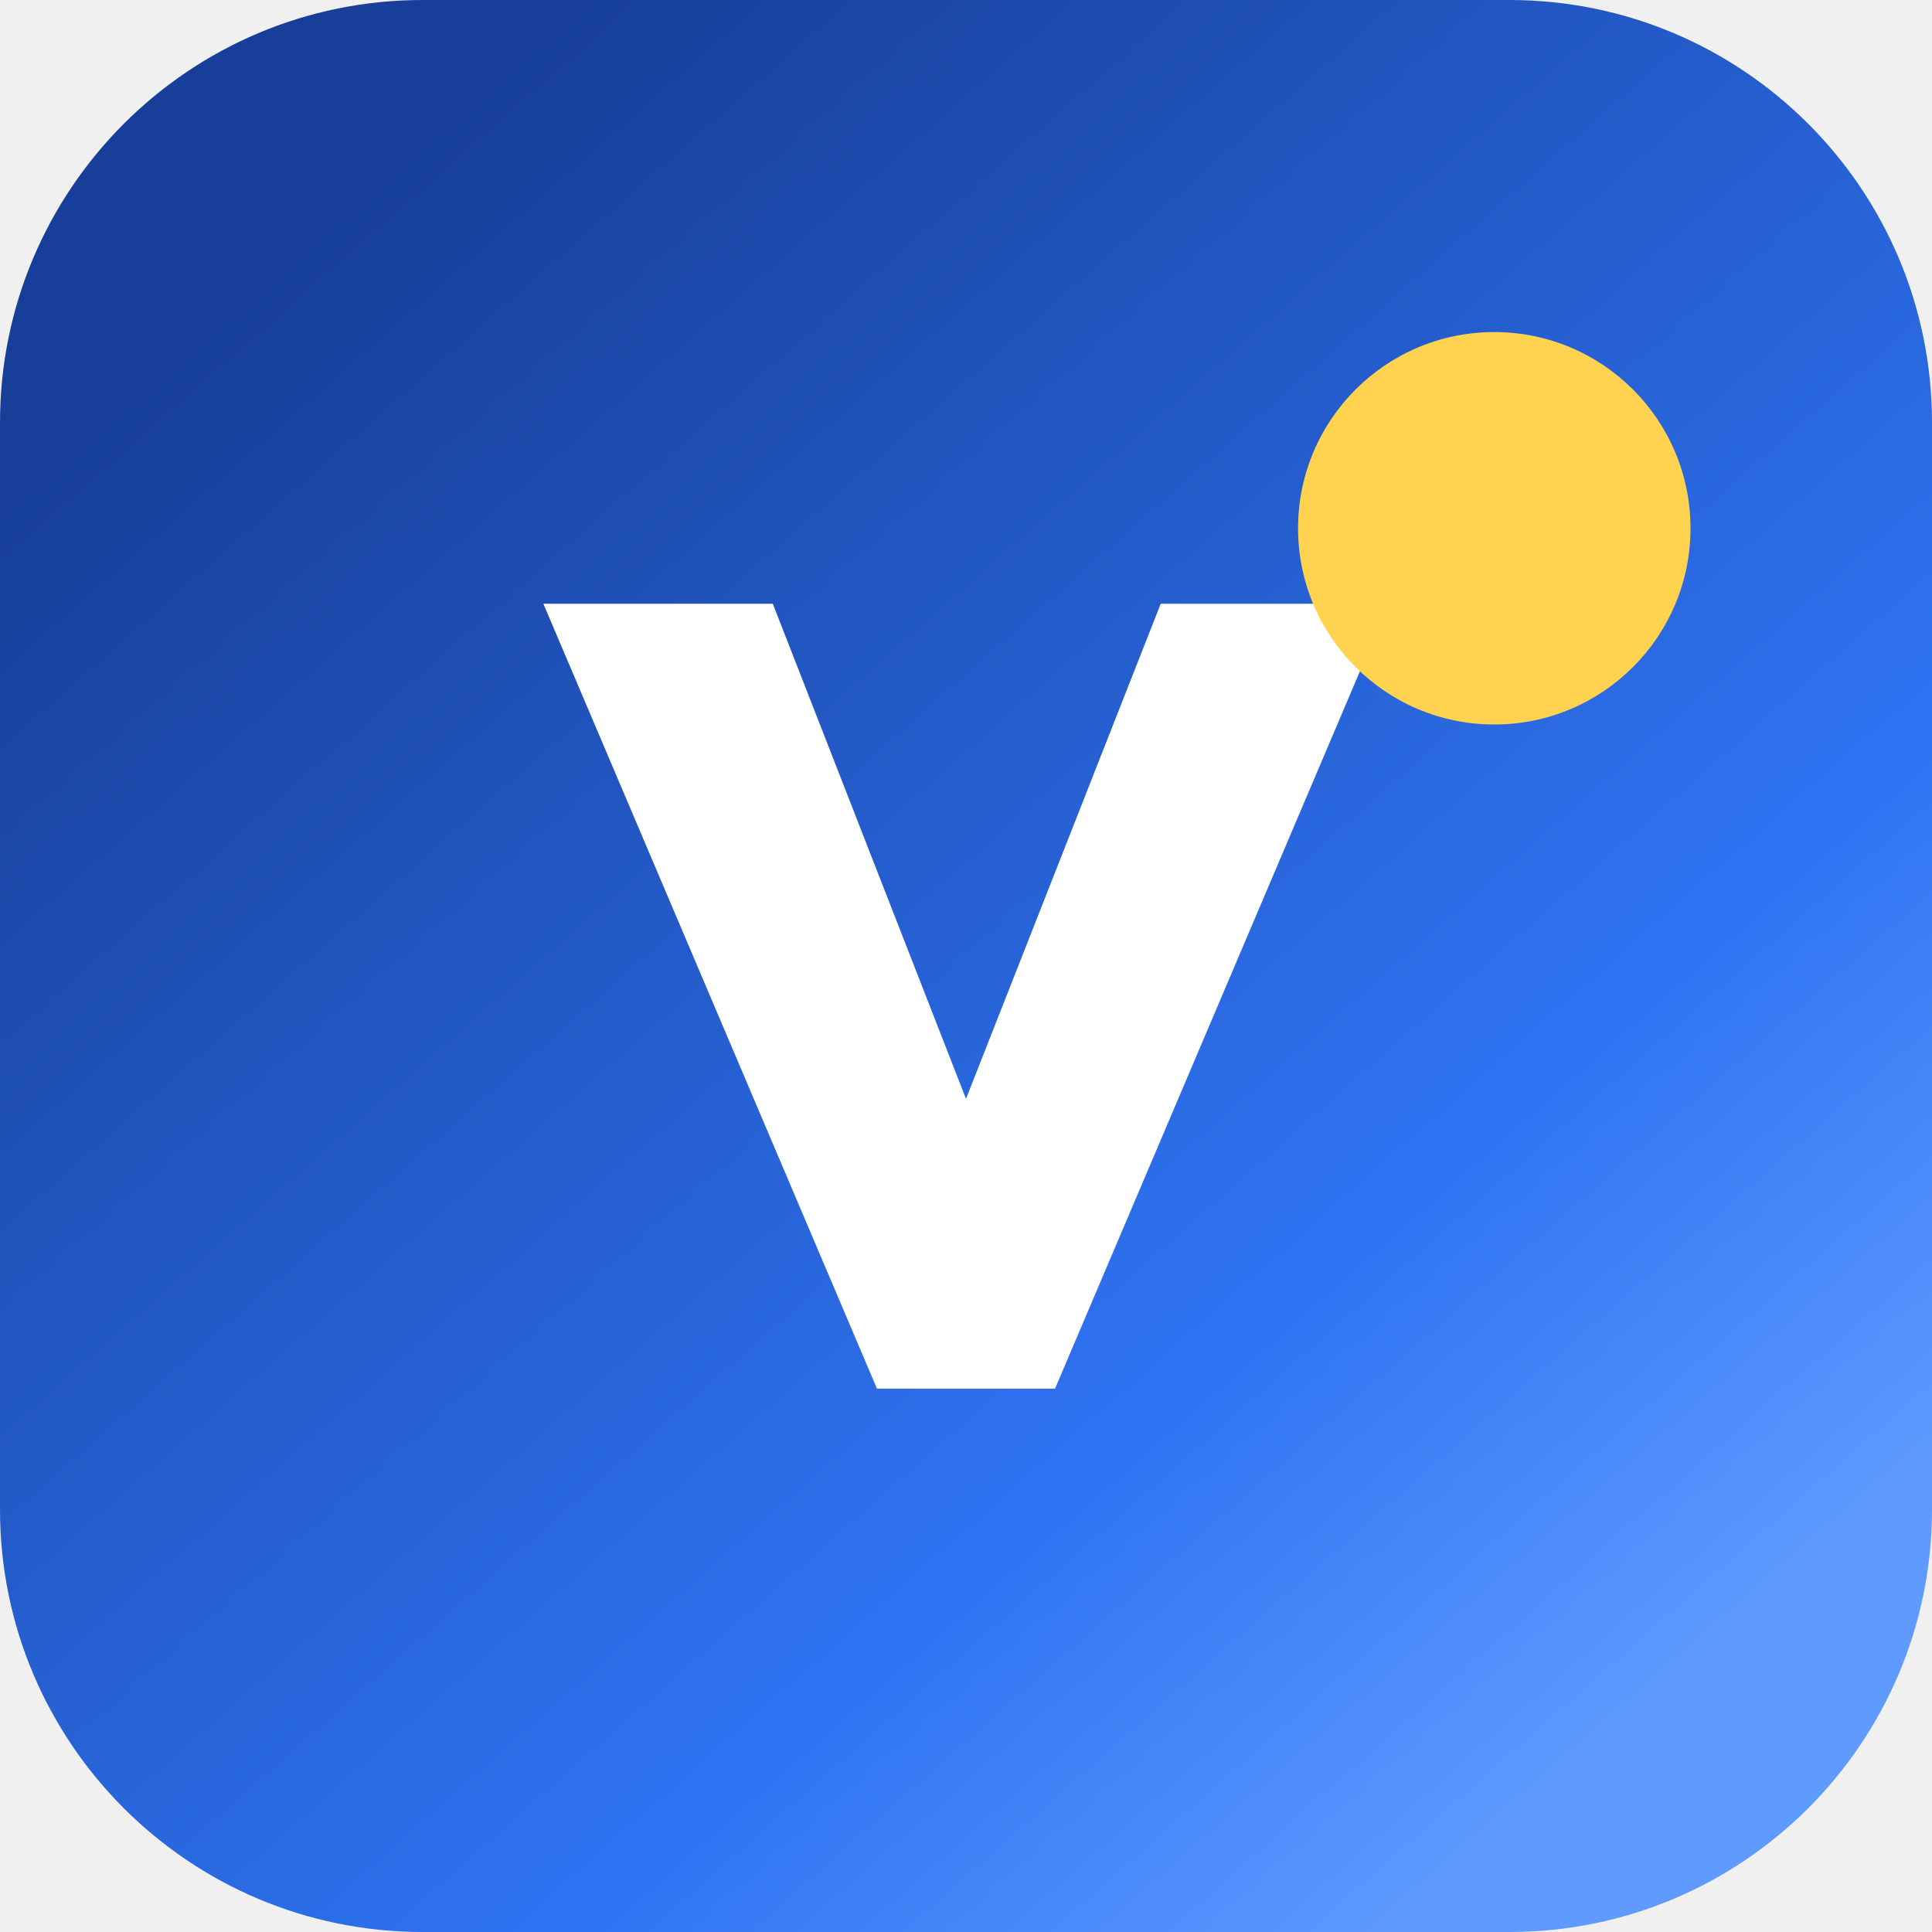
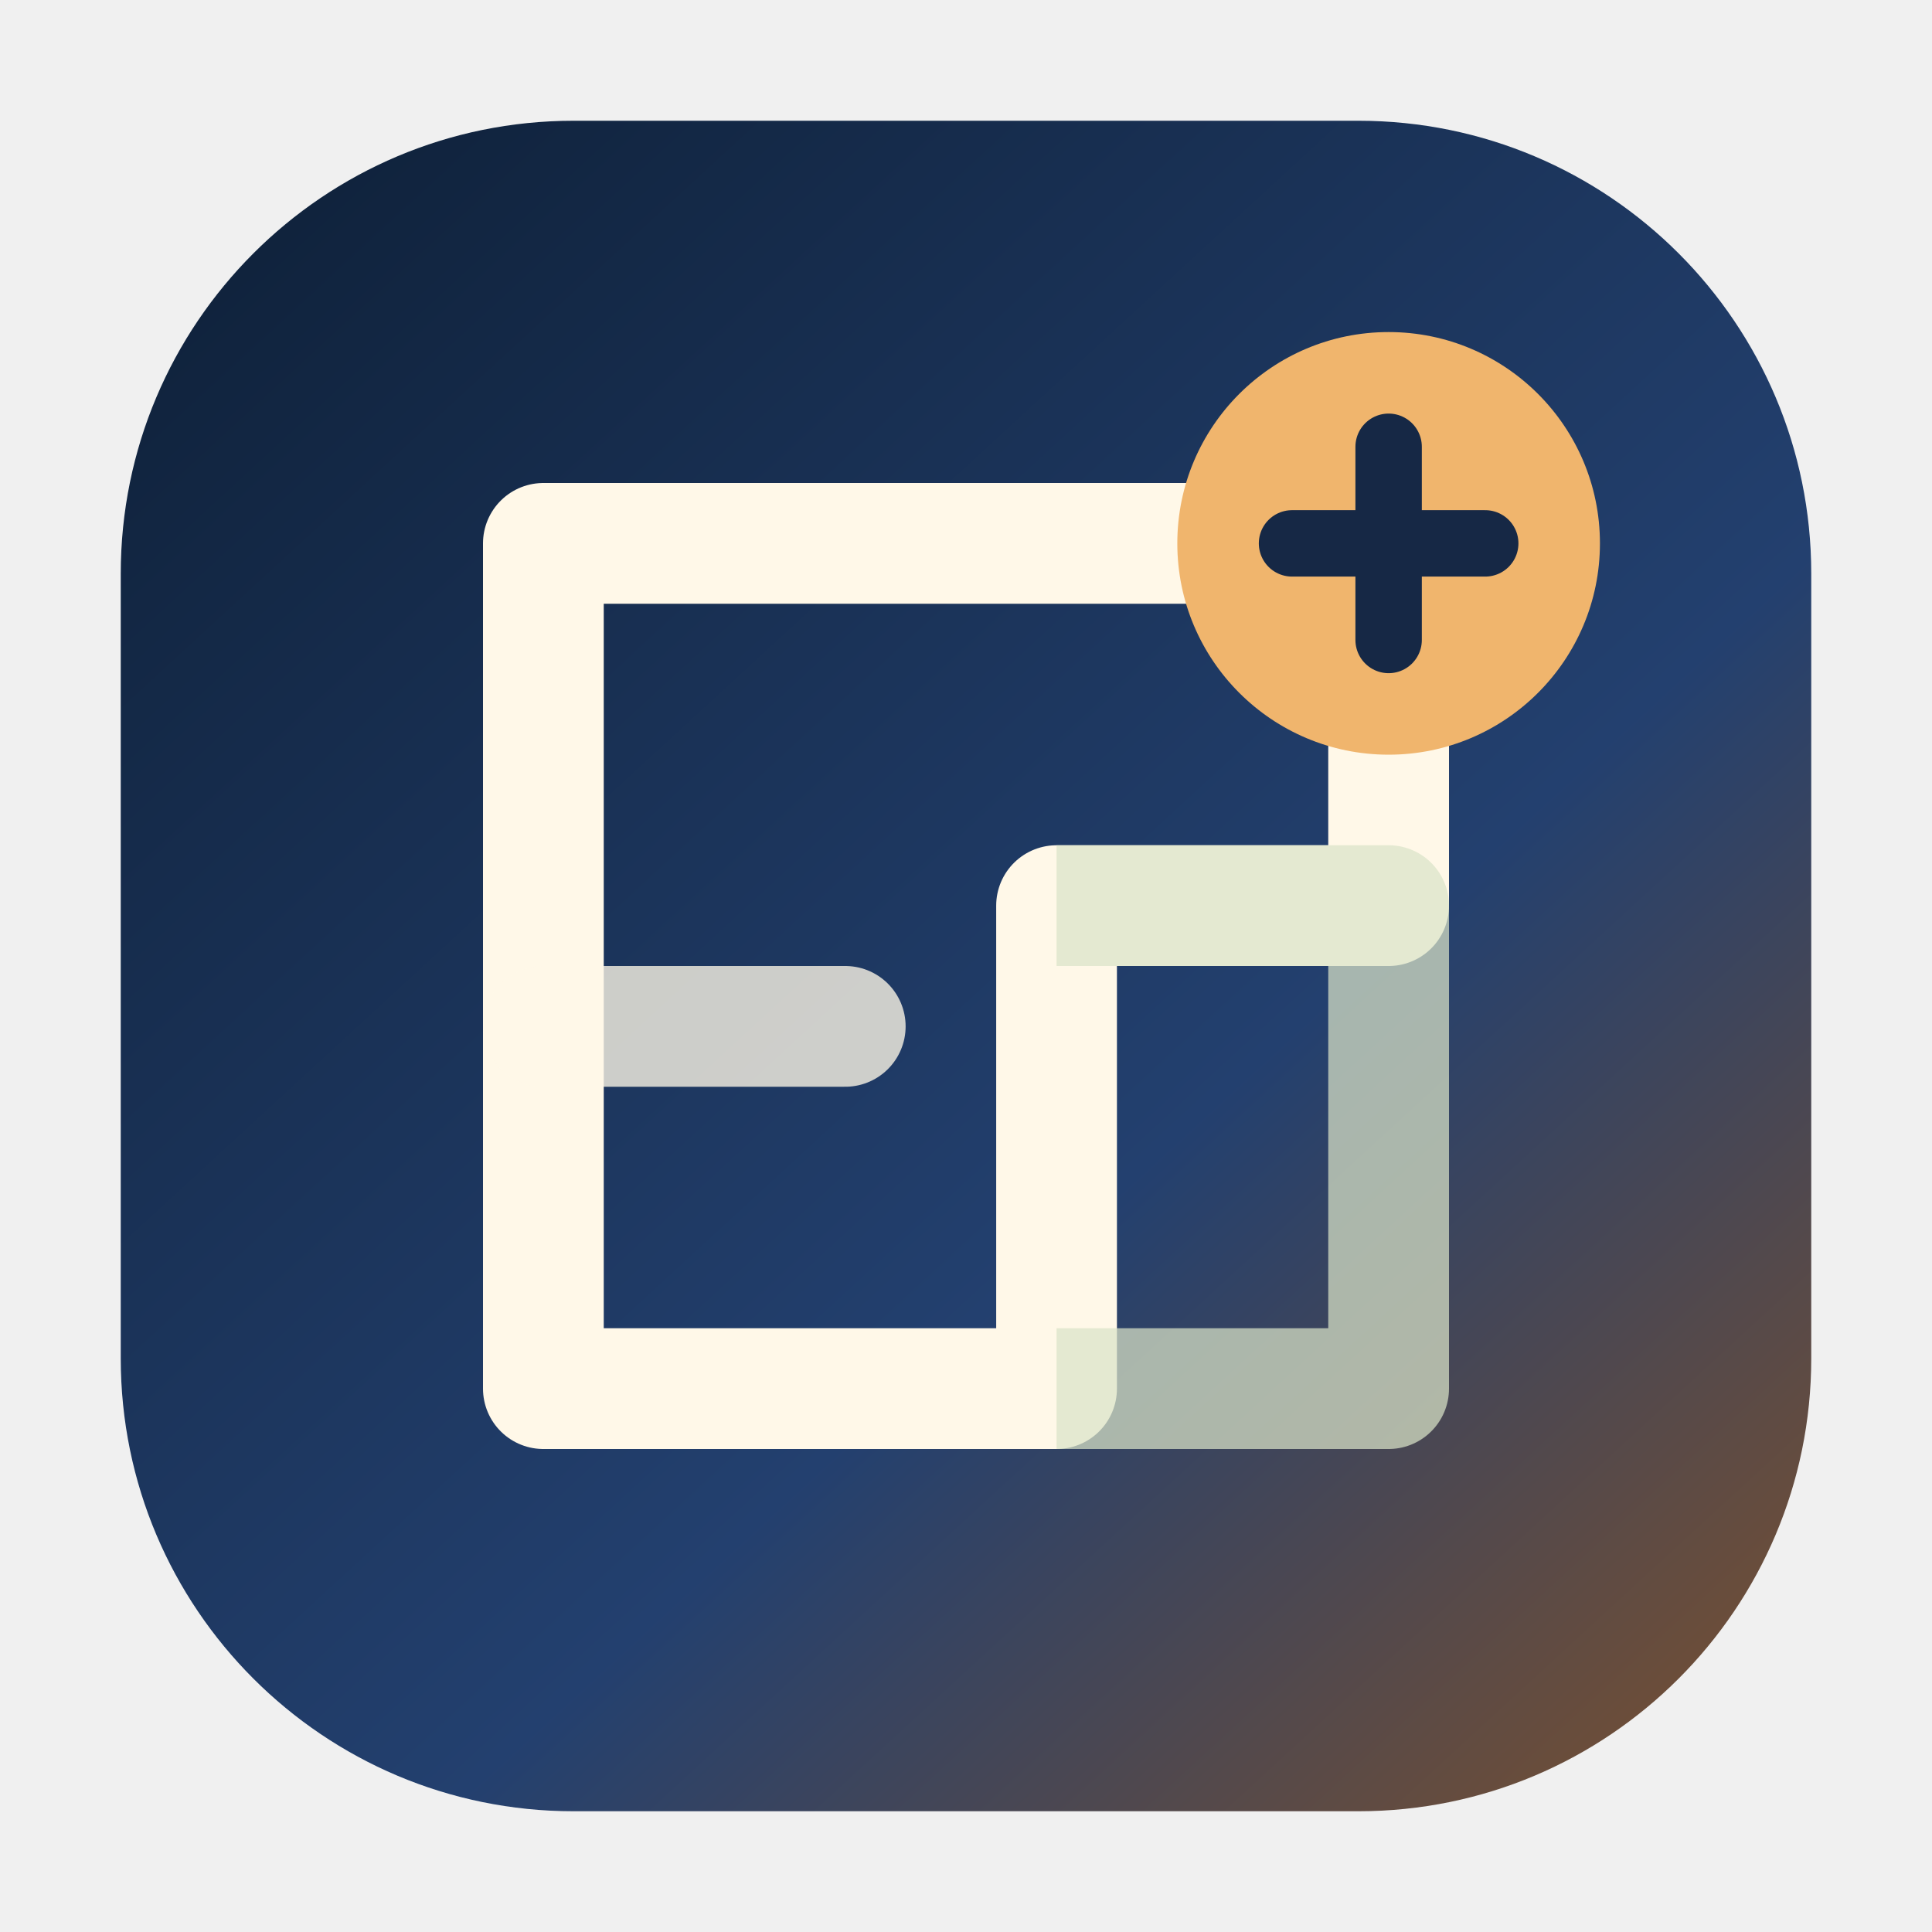
<svg xmlns="http://www.w3.org/2000/svg" width="64" height="64" viewBox="0 0 64 64" fill="none">
-   <rect width="64" height="64" rx="14" fill="url(#bg)" />
-   <path d="M18 20H25.6L32 36.4L38.45 20H46L34.95 46H29.05L18 20Z" fill="white" />
-   <circle cx="49.5" cy="17.5" r="6.5" fill="#FFD24F" />
+   <rect x="4" y="4" width="56" height="56" rx="15" fill="url(#workspaceiq-icon-bg)" />
+   <path d="M18 18H46V30H35V46H18V18Z" stroke="#FFF8E8" stroke-width="4" stroke-linejoin="round" />
+   <path d="M35 30H46V46H35" stroke="#D9E3C7" stroke-width="4" stroke-linejoin="round" opacity="0.72" />
+   <path d="M18 34H28" stroke="#FFF8E8" stroke-width="4" stroke-linecap="round" opacity="0.78" />
+   <circle cx="46" cy="18" r="7" fill="#F0B56D" />
+   <path d="M46 14.8V21.2M42.8 18H49.2" stroke="#162845" stroke-width="2.2" stroke-linecap="round" />
  <defs>
-     <linearGradient id="bg" x1="10" y1="8" x2="54" y2="58" gradientUnits="userSpaceOnUse">
-       <stop stop-color="#173F99" />
-       <stop offset="0.72" stop-color="#2F73F3" />
-       <stop offset="1" stop-color="#5F9BFF" />
+     <linearGradient id="workspaceiq-icon-bg" x1="9" y1="8" x2="55" y2="58" gradientUnits="userSpaceOnUse">
+       <stop stop-color="#10233D" />
+       <stop offset="0.62" stop-color="#23406F" />
+       <stop offset="1" stop-color="#6F4E37" />
    </linearGradient>
  </defs>
</svg>
